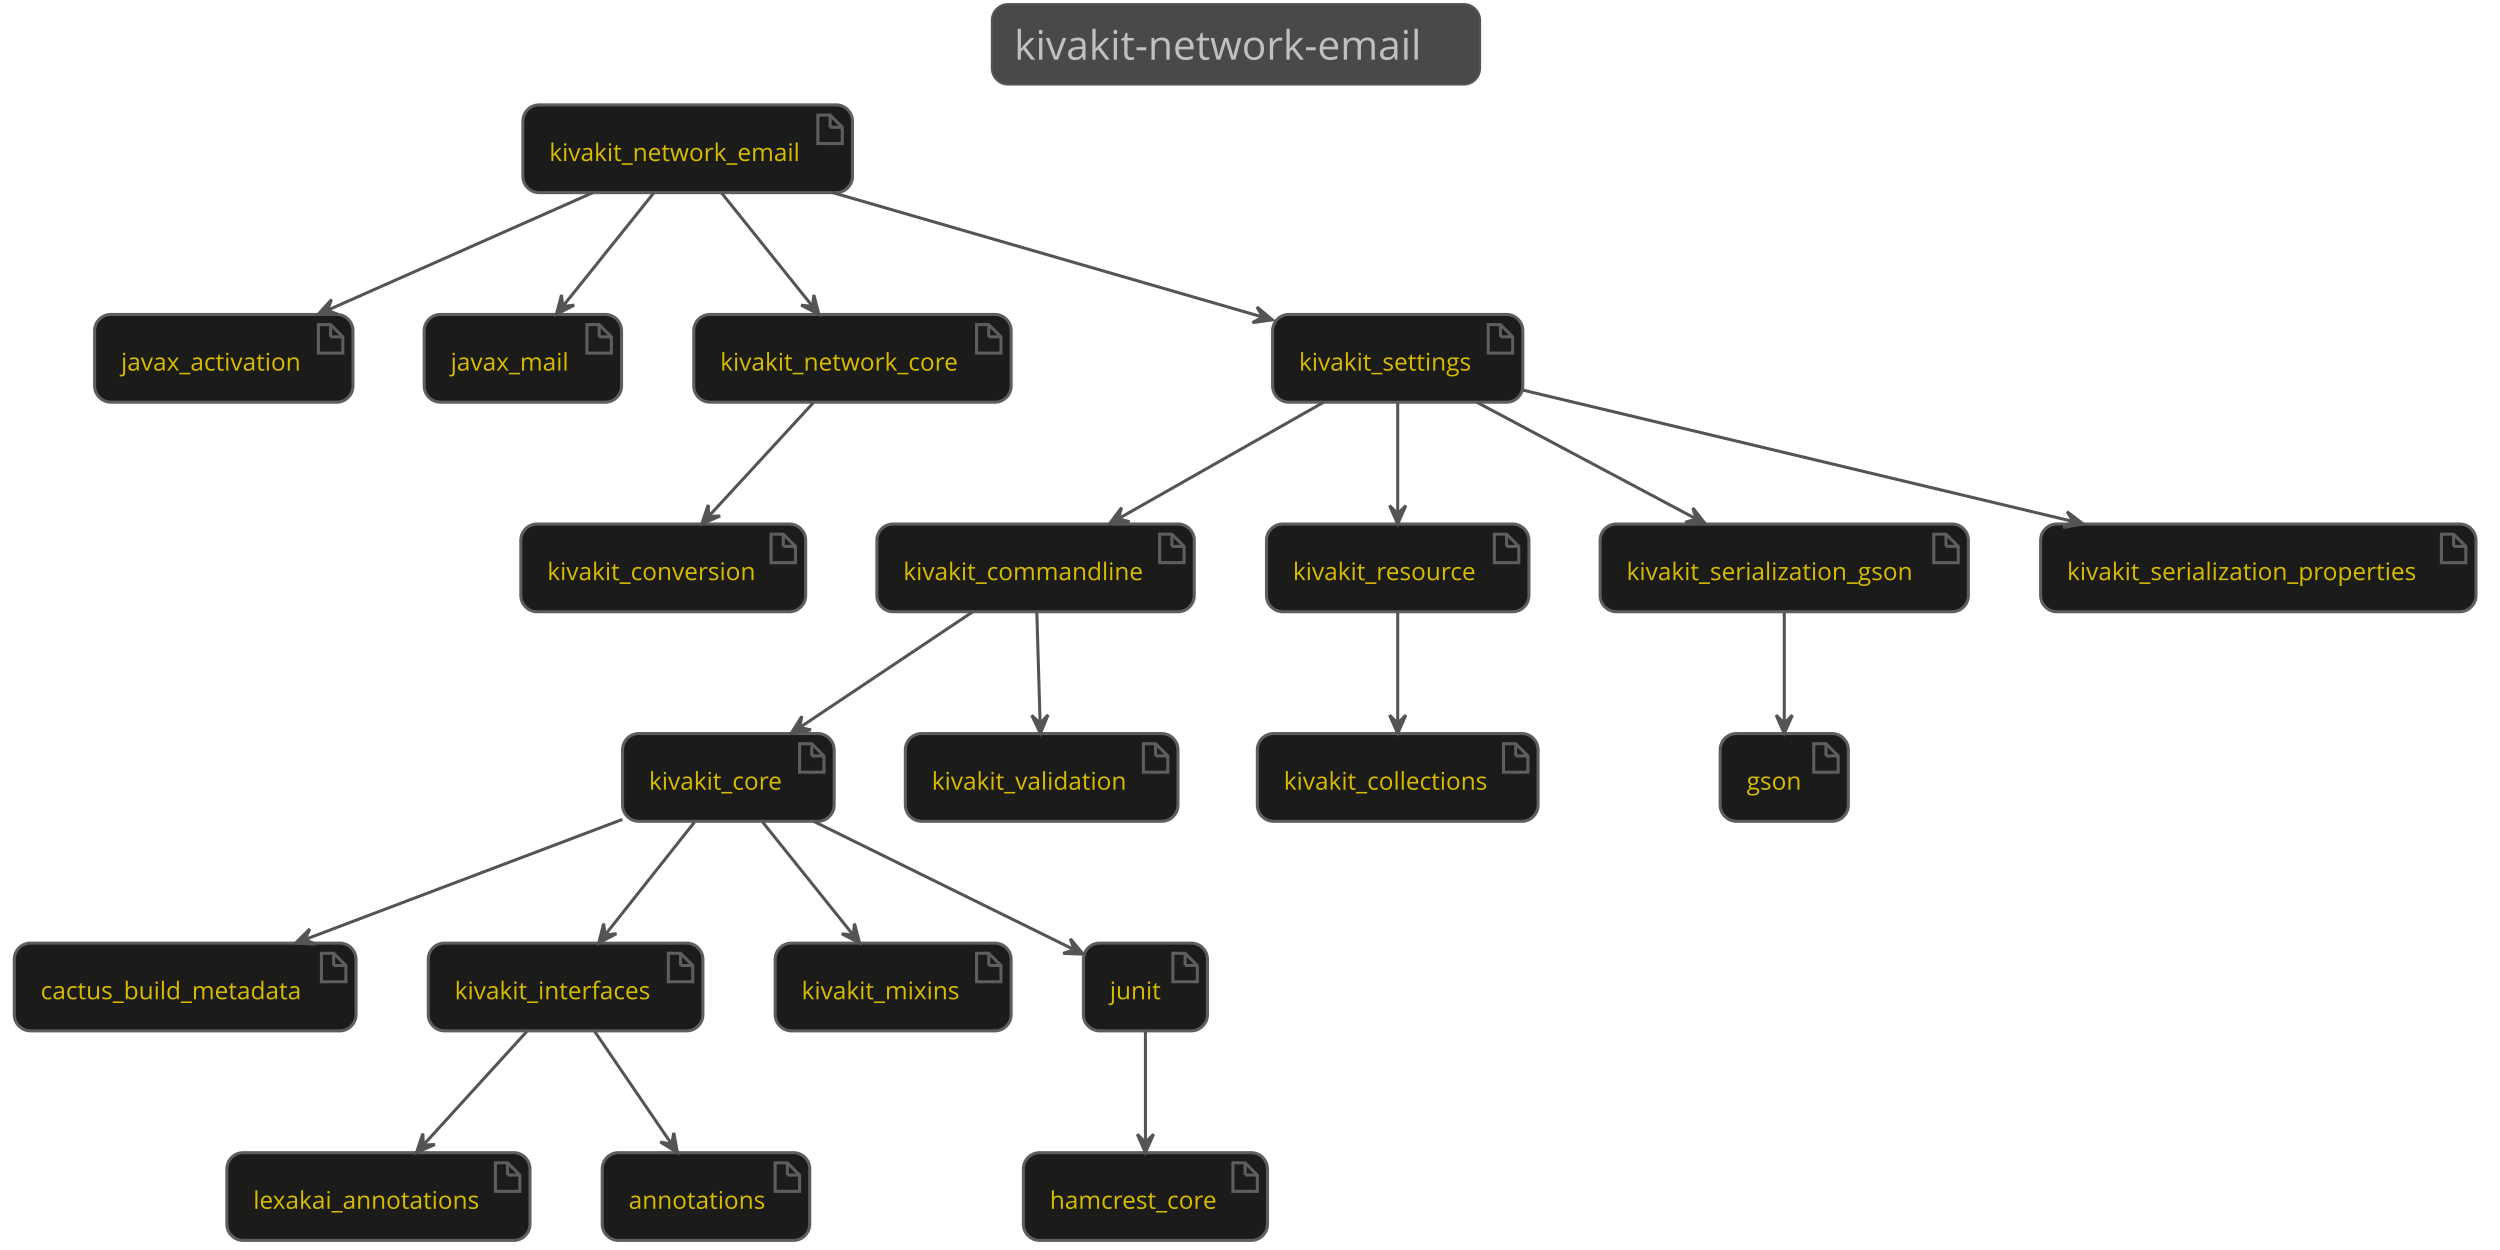
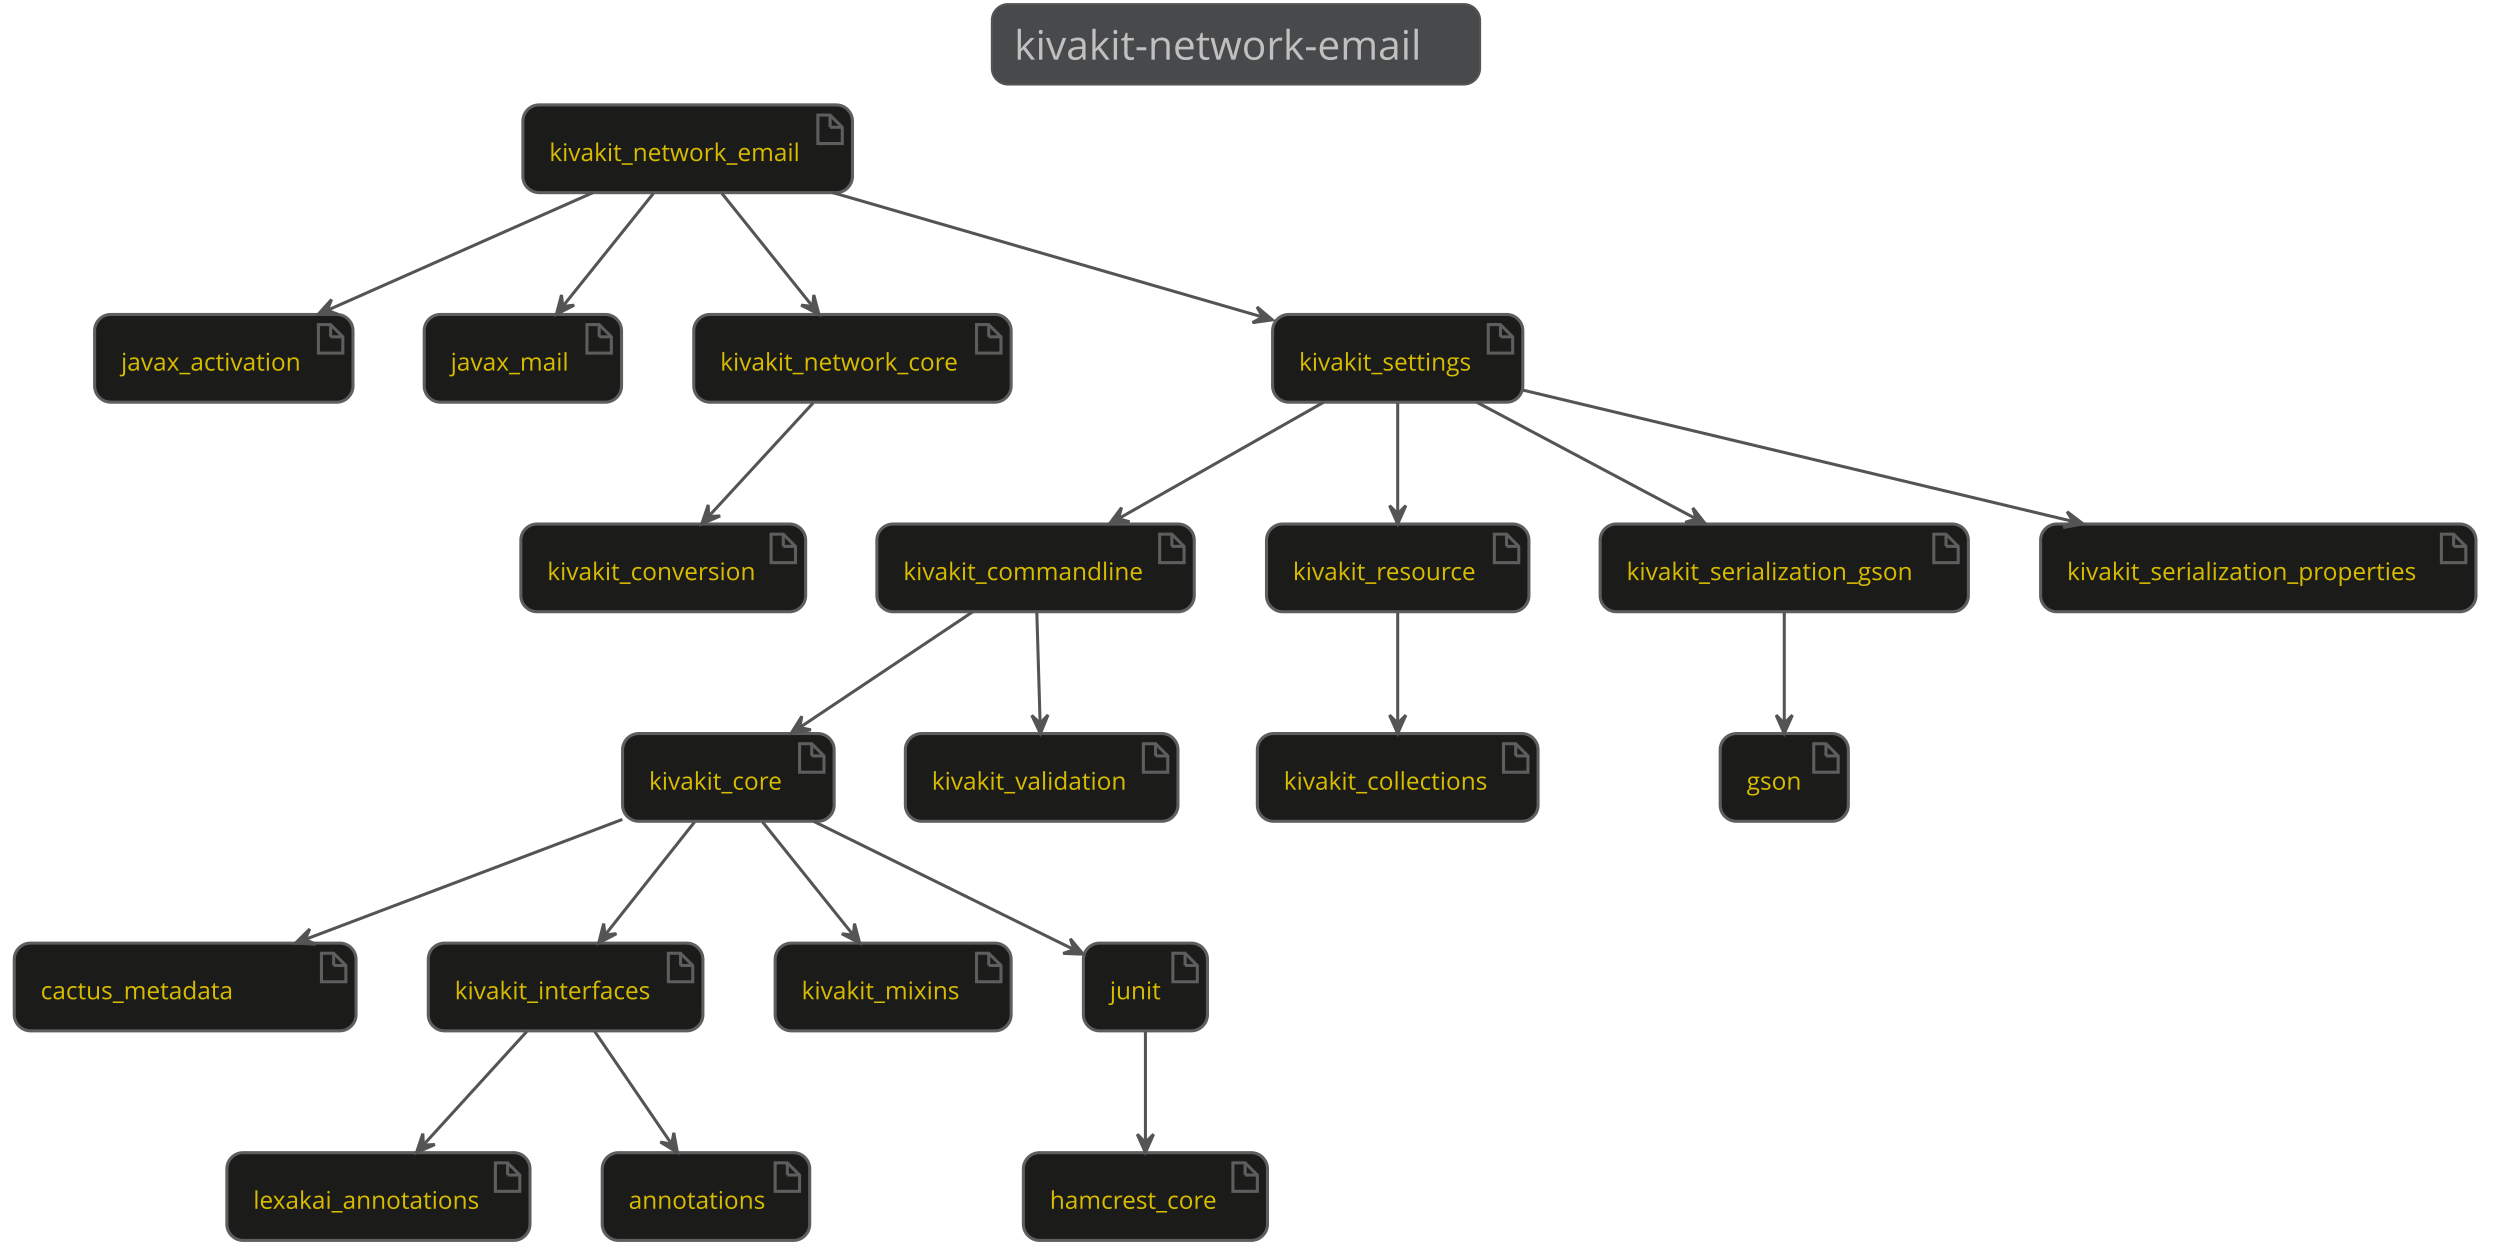
<svg xmlns="http://www.w3.org/2000/svg" contentScriptType="application/ecmascript" contentStyleType="text/css" height="640.625px" preserveAspectRatio="none" style="width:1280px;height:640px;background:#333333;" version="1.1" viewBox="0 0 1280 640" width="1280.208px" zoomAndPan="magnify">
  <defs />
  <g>
    <rect fill="#48494B" height="41.203" rx="8.333" ry="8.333" style="stroke:#545454;stroke-width:1.042;" width="250" x="507.812" y="2.083" />
    <text fill="#C0C0C0" font-family="Open Sans,Avenir,Nunito,Arial,Helvetica,SansSerif" font-size="20.833" lengthAdjust="spacing" textLength="227.083" x="519.271" y="30.558">kivakit-network-email</text>
    <rect fill="#1B1B1A" height="44.93" rx="8.333" ry="8.333" style="stroke:#5E5E5E;stroke-width:1.562;" width="65.625" x="880.729" y="375.578" />
    <polygon fill="#1B1B1A" points="928.646,380.786,928.646,395.37,941.146,395.37,941.146,387.036,934.896,380.786,928.646,380.786" style="stroke:#5E5E5E;stroke-width:1.562;" />
    <line style="stroke:#5E5E5E;stroke-width:1.562;" x1="934.896" x2="934.896" y1="380.786" y2="387.036" />
    <line style="stroke:#5E5E5E;stroke-width:1.562;" x1="941.146" x2="934.896" y1="387.036" y2="387.036" />
    <text fill="#D8BC00" font-family="Open Sans,Avenir,Nunito,Arial,Helvetica,SansSerif" font-size="12.5" lengthAdjust="spacing" textLength="28.125" x="894.271" y="404.329">gson</text>
    <rect fill="#1B1B1A" height="44.93" rx="8.333" ry="8.333" style="stroke:#5E5E5E;stroke-width:1.562;" width="132.292" x="48.438" y="160.994" />
    <polygon fill="#1B1B1A" points="163.021,166.203,163.021,180.786,175.521,180.786,175.521,172.453,169.271,166.203,163.021,166.203" style="stroke:#5E5E5E;stroke-width:1.562;" />
    <line style="stroke:#5E5E5E;stroke-width:1.562;" x1="169.271" x2="169.271" y1="166.203" y2="172.453" />
    <line style="stroke:#5E5E5E;stroke-width:1.562;" x1="175.521" x2="169.271" y1="172.453" y2="172.453" />
    <text fill="#D8BC00" font-family="Open Sans,Avenir,Nunito,Arial,Helvetica,SansSerif" font-size="12.5" lengthAdjust="spacing" textLength="94.792" x="61.979" y="189.746">javax_activation</text>
    <rect fill="#1B1B1A" height="44.93" rx="8.333" ry="8.333" style="stroke:#5E5E5E;stroke-width:1.562;" width="101.042" x="217.188" y="160.994" />
    <polygon fill="#1B1B1A" points="300.521,166.203,300.521,180.786,313.021,180.786,313.021,172.453,306.771,166.203,300.521,166.203" style="stroke:#5E5E5E;stroke-width:1.562;" />
    <line style="stroke:#5E5E5E;stroke-width:1.562;" x1="306.771" x2="306.771" y1="166.203" y2="172.453" />
    <line style="stroke:#5E5E5E;stroke-width:1.562;" x1="313.021" x2="306.771" y1="172.453" y2="172.453" />
    <text fill="#D8BC00" font-family="Open Sans,Avenir,Nunito,Arial,Helvetica,SansSerif" font-size="12.5" lengthAdjust="spacing" textLength="63.542" x="230.729" y="189.746">javax_mail</text>
    <rect fill="#1B1B1A" height="44.93" rx="8.333" ry="8.333" style="stroke:#5E5E5E;stroke-width:1.562;" width="175" x="7.292" y="482.87" />
    <polygon fill="#1B1B1A" points="164.583,488.078,164.583,502.661,177.083,502.661,177.083,494.328,170.833,488.078,164.583,488.078" style="stroke:#5E5E5E;stroke-width:1.562;" />
    <line style="stroke:#5E5E5E;stroke-width:1.562;" x1="170.833" x2="170.833" y1="488.078" y2="494.328" />
    <line style="stroke:#5E5E5E;stroke-width:1.562;" x1="177.083" x2="170.833" y1="494.328" y2="494.328" />
-     <text fill="#D8BC00" font-family="Open Sans,Avenir,Nunito,Arial,Helvetica,SansSerif" font-size="12.5" lengthAdjust="spacing" textLength="137.5" x="20.833" y="511.621">cactus_build_metadata</text>
+     <text fill="#D8BC00" font-family="Open Sans,Avenir,Nunito,Arial,Helvetica,SansSerif" font-size="12.5" lengthAdjust="spacing" textLength="137.5" x="20.833" y="511.621">cactus_metadata</text>
    <rect fill="#1B1B1A" height="44.93" rx="8.333" ry="8.333" style="stroke:#5E5E5E;stroke-width:1.562;" width="143.75" x="643.75" y="375.578" />
    <polygon fill="#1B1B1A" points="769.792,380.786,769.792,395.37,782.292,395.37,782.292,387.036,776.042,380.786,769.792,380.786" style="stroke:#5E5E5E;stroke-width:1.562;" />
    <line style="stroke:#5E5E5E;stroke-width:1.562;" x1="776.042" x2="776.042" y1="380.786" y2="387.036" />
    <line style="stroke:#5E5E5E;stroke-width:1.562;" x1="782.292" x2="776.042" y1="387.036" y2="387.036" />
    <text fill="#D8BC00" font-family="Open Sans,Avenir,Nunito,Arial,Helvetica,SansSerif" font-size="12.5" lengthAdjust="spacing" textLength="106.25" x="657.292" y="404.329">kivakit_collections</text>
    <rect fill="#1B1B1A" height="44.93" rx="8.333" ry="8.333" style="stroke:#5E5E5E;stroke-width:1.562;" width="162.5" x="448.958" y="268.286" />
    <polygon fill="#1B1B1A" points="593.75,273.495,593.75,288.078,606.25,288.078,606.25,279.745,600,273.495,593.75,273.495" style="stroke:#5E5E5E;stroke-width:1.562;" />
    <line style="stroke:#5E5E5E;stroke-width:1.562;" x1="600" x2="600" y1="273.495" y2="279.745" />
    <line style="stroke:#5E5E5E;stroke-width:1.562;" x1="606.25" x2="600" y1="279.745" y2="279.745" />
    <text fill="#D8BC00" font-family="Open Sans,Avenir,Nunito,Arial,Helvetica,SansSerif" font-size="12.5" lengthAdjust="spacing" textLength="125" x="462.5" y="297.038">kivakit_commandline</text>
    <rect fill="#1B1B1A" height="44.93" rx="8.333" ry="8.333" style="stroke:#5E5E5E;stroke-width:1.562;" width="145.833" x="266.667" y="268.286" />
    <polygon fill="#1B1B1A" points="394.792,273.495,394.792,288.078,407.292,288.078,407.292,279.745,401.042,273.495,394.792,273.495" style="stroke:#5E5E5E;stroke-width:1.562;" />
    <line style="stroke:#5E5E5E;stroke-width:1.562;" x1="401.042" x2="401.042" y1="273.495" y2="279.745" />
    <line style="stroke:#5E5E5E;stroke-width:1.562;" x1="407.292" x2="401.042" y1="279.745" y2="279.745" />
    <text fill="#D8BC00" font-family="Open Sans,Avenir,Nunito,Arial,Helvetica,SansSerif" font-size="12.5" lengthAdjust="spacing" textLength="108.333" x="280.208" y="297.038">kivakit_conversion</text>
    <rect fill="#1B1B1A" height="44.93" rx="8.333" ry="8.333" style="stroke:#5E5E5E;stroke-width:1.562;" width="108.333" x="318.75" y="375.578" />
    <polygon fill="#1B1B1A" points="409.375,380.786,409.375,395.37,421.875,395.37,421.875,387.036,415.625,380.786,409.375,380.786" style="stroke:#5E5E5E;stroke-width:1.562;" />
    <line style="stroke:#5E5E5E;stroke-width:1.562;" x1="415.625" x2="415.625" y1="380.786" y2="387.036" />
    <line style="stroke:#5E5E5E;stroke-width:1.562;" x1="421.875" x2="415.625" y1="387.036" y2="387.036" />
    <text fill="#D8BC00" font-family="Open Sans,Avenir,Nunito,Arial,Helvetica,SansSerif" font-size="12.5" lengthAdjust="spacing" textLength="70.833" x="332.292" y="404.329">kivakit_core</text>
    <rect fill="#1B1B1A" height="44.93" rx="8.333" ry="8.333" style="stroke:#5E5E5E;stroke-width:1.562;" width="140.625" x="219.271" y="482.87" />
    <polygon fill="#1B1B1A" points="342.188,488.078,342.188,502.661,354.688,502.661,354.688,494.328,348.438,488.078,342.188,488.078" style="stroke:#5E5E5E;stroke-width:1.562;" />
    <line style="stroke:#5E5E5E;stroke-width:1.562;" x1="348.438" x2="348.438" y1="488.078" y2="494.328" />
    <line style="stroke:#5E5E5E;stroke-width:1.562;" x1="354.688" x2="348.438" y1="494.328" y2="494.328" />
    <text fill="#D8BC00" font-family="Open Sans,Avenir,Nunito,Arial,Helvetica,SansSerif" font-size="12.5" lengthAdjust="spacing" textLength="103.125" x="232.812" y="511.621">kivakit_interfaces</text>
    <rect fill="#1B1B1A" height="44.93" rx="8.333" ry="8.333" style="stroke:#5E5E5E;stroke-width:1.562;" width="120.833" x="396.875" y="482.87" />
    <polygon fill="#1B1B1A" points="500,488.078,500,502.661,512.5,502.661,512.5,494.328,506.25,488.078,500,488.078" style="stroke:#5E5E5E;stroke-width:1.562;" />
    <line style="stroke:#5E5E5E;stroke-width:1.562;" x1="506.25" x2="506.25" y1="488.078" y2="494.328" />
    <line style="stroke:#5E5E5E;stroke-width:1.562;" x1="512.5" x2="506.25" y1="494.328" y2="494.328" />
    <text fill="#D8BC00" font-family="Open Sans,Avenir,Nunito,Arial,Helvetica,SansSerif" font-size="12.5" lengthAdjust="spacing" textLength="83.333" x="410.417" y="511.621">kivakit_mixins</text>
    <rect fill="#1B1B1A" height="44.93" rx="8.333" ry="8.333" style="stroke:#5E5E5E;stroke-width:1.562;" width="162.5" x="355.208" y="160.994" />
    <polygon fill="#1B1B1A" points="500,166.203,500,180.786,512.5,180.786,512.5,172.453,506.25,166.203,500,166.203" style="stroke:#5E5E5E;stroke-width:1.562;" />
    <line style="stroke:#5E5E5E;stroke-width:1.562;" x1="506.25" x2="506.25" y1="166.203" y2="172.453" />
    <line style="stroke:#5E5E5E;stroke-width:1.562;" x1="512.5" x2="506.25" y1="172.453" y2="172.453" />
    <text fill="#D8BC00" font-family="Open Sans,Avenir,Nunito,Arial,Helvetica,SansSerif" font-size="12.5" lengthAdjust="spacing" textLength="125" x="368.75" y="189.746">kivakit_network_core</text>
    <rect fill="#1B1B1A" height="44.93" rx="8.333" ry="8.333" style="stroke:#5E5E5E;stroke-width:1.562;" width="168.75" x="267.708" y="53.703" />
    <polygon fill="#1B1B1A" points="418.75,58.911,418.75,73.495,431.25,73.495,431.25,65.161,425,58.911,418.75,58.911" style="stroke:#5E5E5E;stroke-width:1.562;" />
    <line style="stroke:#5E5E5E;stroke-width:1.562;" x1="425" x2="425" y1="58.911" y2="65.161" />
    <line style="stroke:#5E5E5E;stroke-width:1.562;" x1="431.25" x2="425" y1="65.161" y2="65.161" />
    <text fill="#D8BC00" font-family="Open Sans,Avenir,Nunito,Arial,Helvetica,SansSerif" font-size="12.5" lengthAdjust="spacing" textLength="131.25" x="281.25" y="82.454">kivakit_network_email</text>
    <rect fill="#1B1B1A" height="44.93" rx="8.333" ry="8.333" style="stroke:#5E5E5E;stroke-width:1.562;" width="134.375" x="648.438" y="268.286" />
    <polygon fill="#1B1B1A" points="765.104,273.495,765.104,288.078,777.604,288.078,777.604,279.745,771.354,273.495,765.104,273.495" style="stroke:#5E5E5E;stroke-width:1.562;" />
    <line style="stroke:#5E5E5E;stroke-width:1.562;" x1="771.354" x2="771.354" y1="273.495" y2="279.745" />
    <line style="stroke:#5E5E5E;stroke-width:1.562;" x1="777.604" x2="771.354" y1="279.745" y2="279.745" />
    <text fill="#D8BC00" font-family="Open Sans,Avenir,Nunito,Arial,Helvetica,SansSerif" font-size="12.5" lengthAdjust="spacing" textLength="96.875" x="661.979" y="297.038">kivakit_resource</text>
    <rect fill="#1B1B1A" height="44.93" rx="8.333" ry="8.333" style="stroke:#5E5E5E;stroke-width:1.562;" width="188.542" x="819.271" y="268.286" />
    <polygon fill="#1B1B1A" points="990.104,273.495,990.104,288.078,1002.604,288.078,1002.604,279.745,996.354,273.495,990.104,273.495" style="stroke:#5E5E5E;stroke-width:1.562;" />
    <line style="stroke:#5E5E5E;stroke-width:1.562;" x1="996.354" x2="996.354" y1="273.495" y2="279.745" />
    <line style="stroke:#5E5E5E;stroke-width:1.562;" x1="1002.604" x2="996.354" y1="279.745" y2="279.745" />
    <text fill="#D8BC00" font-family="Open Sans,Avenir,Nunito,Arial,Helvetica,SansSerif" font-size="12.5" lengthAdjust="spacing" textLength="151.042" x="832.812" y="297.038">kivakit_serialization_gson</text>
    <rect fill="#1B1B1A" height="44.93" rx="8.333" ry="8.333" style="stroke:#5E5E5E;stroke-width:1.562;" width="222.917" x="1044.792" y="268.286" />
    <polygon fill="#1B1B1A" points="1250,273.495,1250,288.078,1262.5,288.078,1262.5,279.745,1256.25,273.495,1250,273.495" style="stroke:#5E5E5E;stroke-width:1.562;" />
    <line style="stroke:#5E5E5E;stroke-width:1.562;" x1="1256.25" x2="1256.25" y1="273.495" y2="279.745" />
    <line style="stroke:#5E5E5E;stroke-width:1.562;" x1="1262.5" x2="1256.25" y1="279.745" y2="279.745" />
    <text fill="#D8BC00" font-family="Open Sans,Avenir,Nunito,Arial,Helvetica,SansSerif" font-size="12.5" lengthAdjust="spacing" textLength="185.417" x="1058.333" y="297.038">kivakit_serialization_properties</text>
    <rect fill="#1B1B1A" height="44.93" rx="8.333" ry="8.333" style="stroke:#5E5E5E;stroke-width:1.562;" width="128.125" x="651.562" y="160.994" />
    <polygon fill="#1B1B1A" points="761.979,166.203,761.979,180.786,774.479,180.786,774.479,172.453,768.229,166.203,761.979,166.203" style="stroke:#5E5E5E;stroke-width:1.562;" />
    <line style="stroke:#5E5E5E;stroke-width:1.562;" x1="768.229" x2="768.229" y1="166.203" y2="172.453" />
    <line style="stroke:#5E5E5E;stroke-width:1.562;" x1="774.479" x2="768.229" y1="172.453" y2="172.453" />
    <text fill="#D8BC00" font-family="Open Sans,Avenir,Nunito,Arial,Helvetica,SansSerif" font-size="12.5" lengthAdjust="spacing" textLength="90.625" x="665.104" y="189.746">kivakit_settings</text>
    <rect fill="#1B1B1A" height="44.93" rx="8.333" ry="8.333" style="stroke:#5E5E5E;stroke-width:1.562;" width="139.583" x="463.542" y="375.578" />
    <polygon fill="#1B1B1A" points="585.417,380.786,585.417,395.37,597.917,395.37,597.917,387.036,591.667,380.786,585.417,380.786" style="stroke:#5E5E5E;stroke-width:1.562;" />
    <line style="stroke:#5E5E5E;stroke-width:1.562;" x1="591.667" x2="591.667" y1="380.786" y2="387.036" />
    <line style="stroke:#5E5E5E;stroke-width:1.562;" x1="597.917" x2="591.667" y1="387.036" y2="387.036" />
    <text fill="#D8BC00" font-family="Open Sans,Avenir,Nunito,Arial,Helvetica,SansSerif" font-size="12.5" lengthAdjust="spacing" textLength="102.083" x="477.083" y="404.329">kivakit_validation</text>
    <rect fill="#1B1B1A" height="44.93" rx="8.333" ry="8.333" style="stroke:#5E5E5E;stroke-width:1.562;" width="155.208" x="116.146" y="590.161" />
    <polygon fill="#1B1B1A" points="253.646,595.37,253.646,609.953,266.146,609.953,266.146,601.62,259.896,595.37,253.646,595.37" style="stroke:#5E5E5E;stroke-width:1.562;" />
    <line style="stroke:#5E5E5E;stroke-width:1.562;" x1="259.896" x2="259.896" y1="595.37" y2="601.62" />
    <line style="stroke:#5E5E5E;stroke-width:1.562;" x1="266.146" x2="259.896" y1="601.62" y2="601.62" />
    <text fill="#D8BC00" font-family="Open Sans,Avenir,Nunito,Arial,Helvetica,SansSerif" font-size="12.5" lengthAdjust="spacing" textLength="117.708" x="129.688" y="618.913">lexakai_annotations</text>
    <rect fill="#1B1B1A" height="44.93" rx="8.333" ry="8.333" style="stroke:#5E5E5E;stroke-width:1.562;" width="63.542" x="554.688" y="482.87" />
    <polygon fill="#1B1B1A" points="600.521,488.078,600.521,502.661,613.021,502.661,613.021,494.328,606.771,488.078,600.521,488.078" style="stroke:#5E5E5E;stroke-width:1.562;" />
    <line style="stroke:#5E5E5E;stroke-width:1.562;" x1="606.771" x2="606.771" y1="488.078" y2="494.328" />
    <line style="stroke:#5E5E5E;stroke-width:1.562;" x1="613.021" x2="606.771" y1="494.328" y2="494.328" />
    <text fill="#D8BC00" font-family="Open Sans,Avenir,Nunito,Arial,Helvetica,SansSerif" font-size="12.5" lengthAdjust="spacing" textLength="26.042" x="568.229" y="511.621">junit</text>
    <rect fill="#1B1B1A" height="44.93" rx="8.333" ry="8.333" style="stroke:#5E5E5E;stroke-width:1.562;" width="125" x="523.958" y="590.161" />
    <polygon fill="#1B1B1A" points="631.25,595.37,631.25,609.953,643.75,609.953,643.75,601.62,637.5,595.37,631.25,595.37" style="stroke:#5E5E5E;stroke-width:1.562;" />
    <line style="stroke:#5E5E5E;stroke-width:1.562;" x1="637.5" x2="637.5" y1="595.37" y2="601.62" />
    <line style="stroke:#5E5E5E;stroke-width:1.562;" x1="643.75" x2="637.5" y1="601.62" y2="601.62" />
    <text fill="#D8BC00" font-family="Open Sans,Avenir,Nunito,Arial,Helvetica,SansSerif" font-size="12.5" lengthAdjust="spacing" textLength="87.5" x="537.5" y="618.913">hamcrest_core</text>
    <rect fill="#1B1B1A" height="44.93" rx="8.333" ry="8.333" style="stroke:#5E5E5E;stroke-width:1.562;" width="106.25" x="308.333" y="590.161" />
    <polygon fill="#1B1B1A" points="396.875,595.37,396.875,609.953,409.375,609.953,409.375,601.62,403.125,595.37,396.875,595.37" style="stroke:#5E5E5E;stroke-width:1.562;" />
    <line style="stroke:#5E5E5E;stroke-width:1.562;" x1="403.125" x2="403.125" y1="595.37" y2="601.62" />
    <line style="stroke:#5E5E5E;stroke-width:1.562;" x1="409.375" x2="403.125" y1="601.62" y2="601.62" />
    <text fill="#D8BC00" font-family="Open Sans,Avenir,Nunito,Arial,Helvetica,SansSerif" font-size="12.5" lengthAdjust="spacing" textLength="68.75" x="321.875" y="618.913">annotations</text>
    <path d="M586.458,528.109 C586.458,544.578 586.458,567.276 586.458,584.828 " fill="none" id="junit-to-hamcrest_core" style="stroke:#545454;stroke-width:1.562;" />
    <polygon fill="#545454" points="586.458,590.109,590.625,580.734,586.458,584.901,582.292,580.734,586.458,590.109" style="stroke:#545454;stroke-width:1.562;" />
    <path d="M498,313.265 C472.344,330.432 436.406,354.463 409.635,372.37 " fill="none" id="kivakit_commandline-to-kivakit_core" style="stroke:#545454;stroke-width:1.562;" />
    <polygon fill="#545454" points="405.083,375.421,415.191,373.664,409.41,372.522,410.552,366.741,405.083,375.421" style="stroke:#545454;stroke-width:1.562;" />
    <path d="M530.854,313.526 C531.344,329.995 532.021,352.692 532.542,370.245 " fill="none" id="kivakit_commandline-to-kivakit_validation" style="stroke:#545454;stroke-width:1.562;" />
    <polygon fill="#545454" points="532.698,375.526,536.595,366.036,532.549,370.32,528.265,366.274,532.698,375.526" style="stroke:#545454;stroke-width:1.562;" />
-     <path d="M318.635,419.546 C272.021,437.182 204.854,462.588 156.26,480.974 " fill="none" id="kivakit_core-to-cactus_build_metadata" style="stroke:#545454;stroke-width:1.562;" />
+     <path d="M318.635,419.546 C272.021,437.182 204.854,462.588 156.26,480.974 " fill="none" id="kivakit_core-to-cactus_metadata" style="stroke:#545454;stroke-width:1.562;" />
    <polygon fill="#545454" points="151.323,482.838,161.566,483.421,156.195,480.996,158.619,475.626,151.323,482.838" style="stroke:#545454;stroke-width:1.562;" />
    <path d="M416.646,420.557 C455.885,439.89 512.812,467.942 549.74,486.13 " fill="none" id="kivakit_core-to-junit" style="stroke:#545454;stroke-width:1.562;" />
    <polygon fill="#545454" points="554.594,488.526,548.011,480.657,549.918,486.232,544.342,488.139,554.594,488.526" style="stroke:#545454;stroke-width:1.562;" />
    <path d="M355.646,420.817 C342.375,437.567 324,460.765 310,478.442 " fill="none" id="kivakit_core-to-kivakit_interfaces" style="stroke:#545454;stroke-width:1.562;" />
    <polygon fill="#545454" points="306.542,482.817,315.62,478.039,309.768,478.729,309.078,472.877,306.542,482.817" style="stroke:#545454;stroke-width:1.562;" />
    <path d="M390.396,420.817 C403.833,437.567 422.438,460.765 436.615,478.442 " fill="none" id="kivakit_core-to-kivakit_mixins" style="stroke:#545454;stroke-width:1.562;" />
    <polygon fill="#545454" points="440.125,482.817,437.509,472.897,436.866,478.755,431.009,478.112,440.125,482.817" style="stroke:#545454;stroke-width:1.562;" />
    <path d="M304.479,528.109 C315.927,544.859 331.771,568.057 343.844,585.734 " fill="none" id="kivakit_interfaces-to-annotations" style="stroke:#545454;stroke-width:1.562;" />
    <polygon fill="#545454" points="346.833,590.109,344.996,580.016,343.9,585.806,338.11,584.71,346.833,590.109" style="stroke:#545454;stroke-width:1.562;" />
    <path d="M269.729,528.109 C254.333,545.005 232.979,568.453 216.823,586.182 " fill="none" id="kivakit_interfaces-to-lexakai_annotations" style="stroke:#545454;stroke-width:1.562;" />
    <polygon fill="#545454" points="213.25,590.109,222.652,586.004,216.765,586.266,216.503,580.379,213.25,590.109" style="stroke:#545454;stroke-width:1.562;" />
    <path d="M416.385,206.234 C400.823,223.13 379.24,246.578 362.906,264.307 " fill="none" id="kivakit_network_core-to-kivakit_conversion" style="stroke:#545454;stroke-width:1.562;" />
    <polygon fill="#545454" points="359.302,268.234,368.721,264.167,362.833,264.405,362.595,258.517,359.302,268.234" style="stroke:#545454;stroke-width:1.562;" />
    <path d="M303.74,98.557 C264.25,116.046 208.5,140.744 167.76,158.797 " fill="none" id="kivakit_network_email-to-javax_activation" style="stroke:#545454;stroke-width:1.562;" />
    <polygon fill="#545454" points="162.865,160.963,173.124,160.969,167.625,158.851,169.744,153.352,162.865,160.963" style="stroke:#545454;stroke-width:1.562;" />
    <path d="M334.604,98.942 C321.167,115.692 302.562,138.89 288.385,156.567 " fill="none" id="kivakit_network_email-to-javax_mail" style="stroke:#545454;stroke-width:1.562;" />
    <polygon fill="#545454" points="284.875,160.942,293.991,156.237,288.134,156.88,287.491,151.022,284.875,160.942" style="stroke:#545454;stroke-width:1.562;" />
    <path d="M369.562,98.942 C383,115.692 401.604,138.89 415.781,156.567 " fill="none" id="kivakit_network_email-to-kivakit_network_core" style="stroke:#545454;stroke-width:1.562;" />
    <polygon fill="#545454" points="419.292,160.942,416.675,151.022,416.033,156.88,410.175,156.237,419.292,160.942" style="stroke:#545454;stroke-width:1.562;" />
    <path d="M426.094,98.557 C490.5,117.203 583.177,144.015 646.208,162.255 " fill="none" id="kivakit_network_email-to-kivakit_settings" style="stroke:#545454;stroke-width:1.562;" />
    <polygon fill="#545454" points="651.448,163.776,643.596,157.172,646.444,162.331,641.285,165.179,651.448,163.776" style="stroke:#545454;stroke-width:1.562;" />
    <path d="M715.625,313.526 C715.625,329.995 715.625,352.692 715.625,370.245 " fill="none" id="kivakit_resource-to-kivakit_collections" style="stroke:#545454;stroke-width:1.562;" />
    <polygon fill="#545454" points="715.625,375.526,719.792,366.151,715.625,370.317,711.458,366.151,715.625,375.526" style="stroke:#545454;stroke-width:1.562;" />
    <path d="M913.542,313.526 C913.542,329.995 913.542,352.692 913.542,370.245 " fill="none" id="kivakit_serialization_gson-to-gson" style="stroke:#545454;stroke-width:1.562;" />
    <polygon fill="#545454" points="913.542,375.526,917.708,366.151,913.542,370.317,909.375,366.151,913.542,375.526" style="stroke:#545454;stroke-width:1.562;" />
    <path d="M677.656,205.974 C647.156,223.276 604.354,247.567 572.708,265.526 " fill="none" id="kivakit_settings-to-kivakit_commandline" style="stroke:#545454;stroke-width:1.562;" />
    <polygon fill="#545454" points="568.125,268.13,578.336,267.14,572.658,265.565,574.233,259.887,568.125,268.13" style="stroke:#545454;stroke-width:1.562;" />
    <path d="M715.625,206.234 C715.625,222.703 715.625,245.401 715.625,262.953 " fill="none" id="kivakit_settings-to-kivakit_resource" style="stroke:#545454;stroke-width:1.562;" />
    <polygon fill="#545454" points="715.625,268.234,719.792,258.859,715.625,263.026,711.458,258.859,715.625,268.234" style="stroke:#545454;stroke-width:1.562;" />
    <path d="M756.156,205.974 C788.708,223.276 834.406,247.567 868.177,265.526 " fill="none" id="kivakit_settings-to-kivakit_serialization_gson" style="stroke:#545454;stroke-width:1.562;" />
    <polygon fill="#545454" points="873.062,268.13,866.735,260.054,868.462,265.688,862.828,267.415,873.062,268.13" style="stroke:#545454;stroke-width:1.562;" />
    <path d="M779.698,199.734 C853.615,217.38 975.885,246.578 1060.969,266.89 " fill="none" id="kivakit_settings-to-kivakit_serialization_properties" style="stroke:#545454;stroke-width:1.562;" />
    <polygon fill="#545454" points="1066.51,268.213,1058.356,261.987,1061.444,267.006,1056.425,270.094,1066.51,268.213" style="stroke:#545454;stroke-width:1.562;" />
  </g>
</svg>
